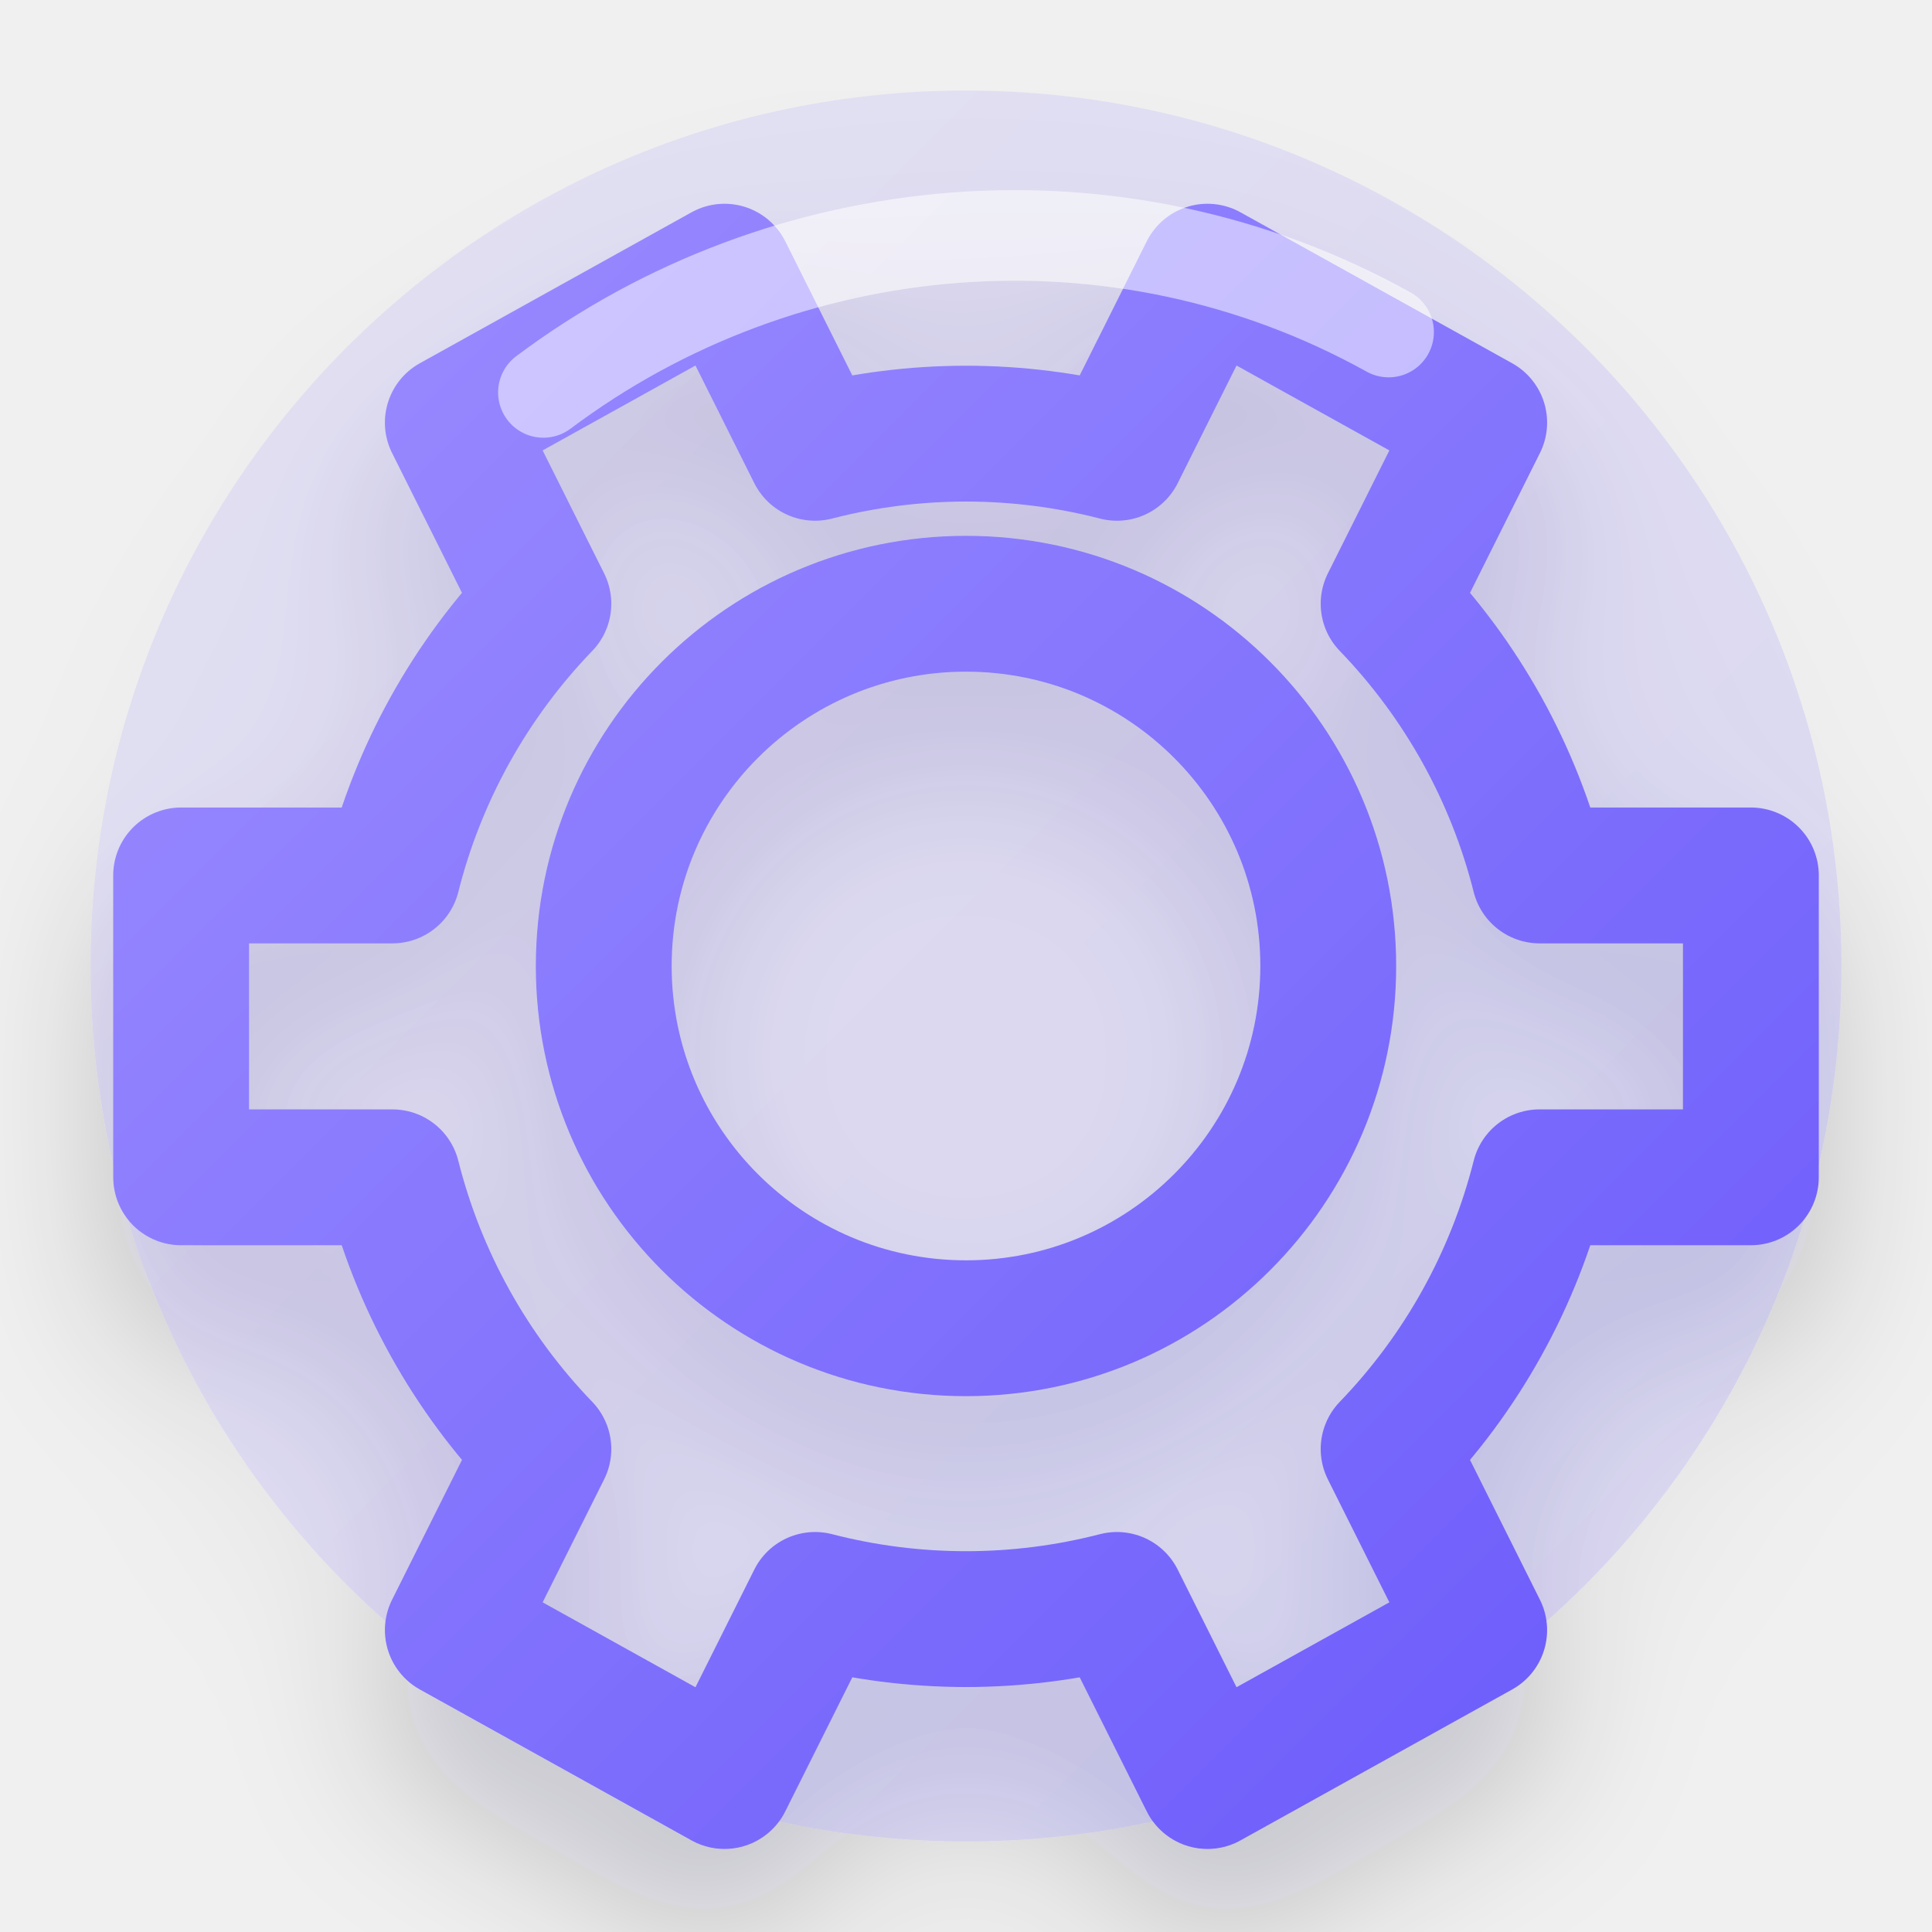
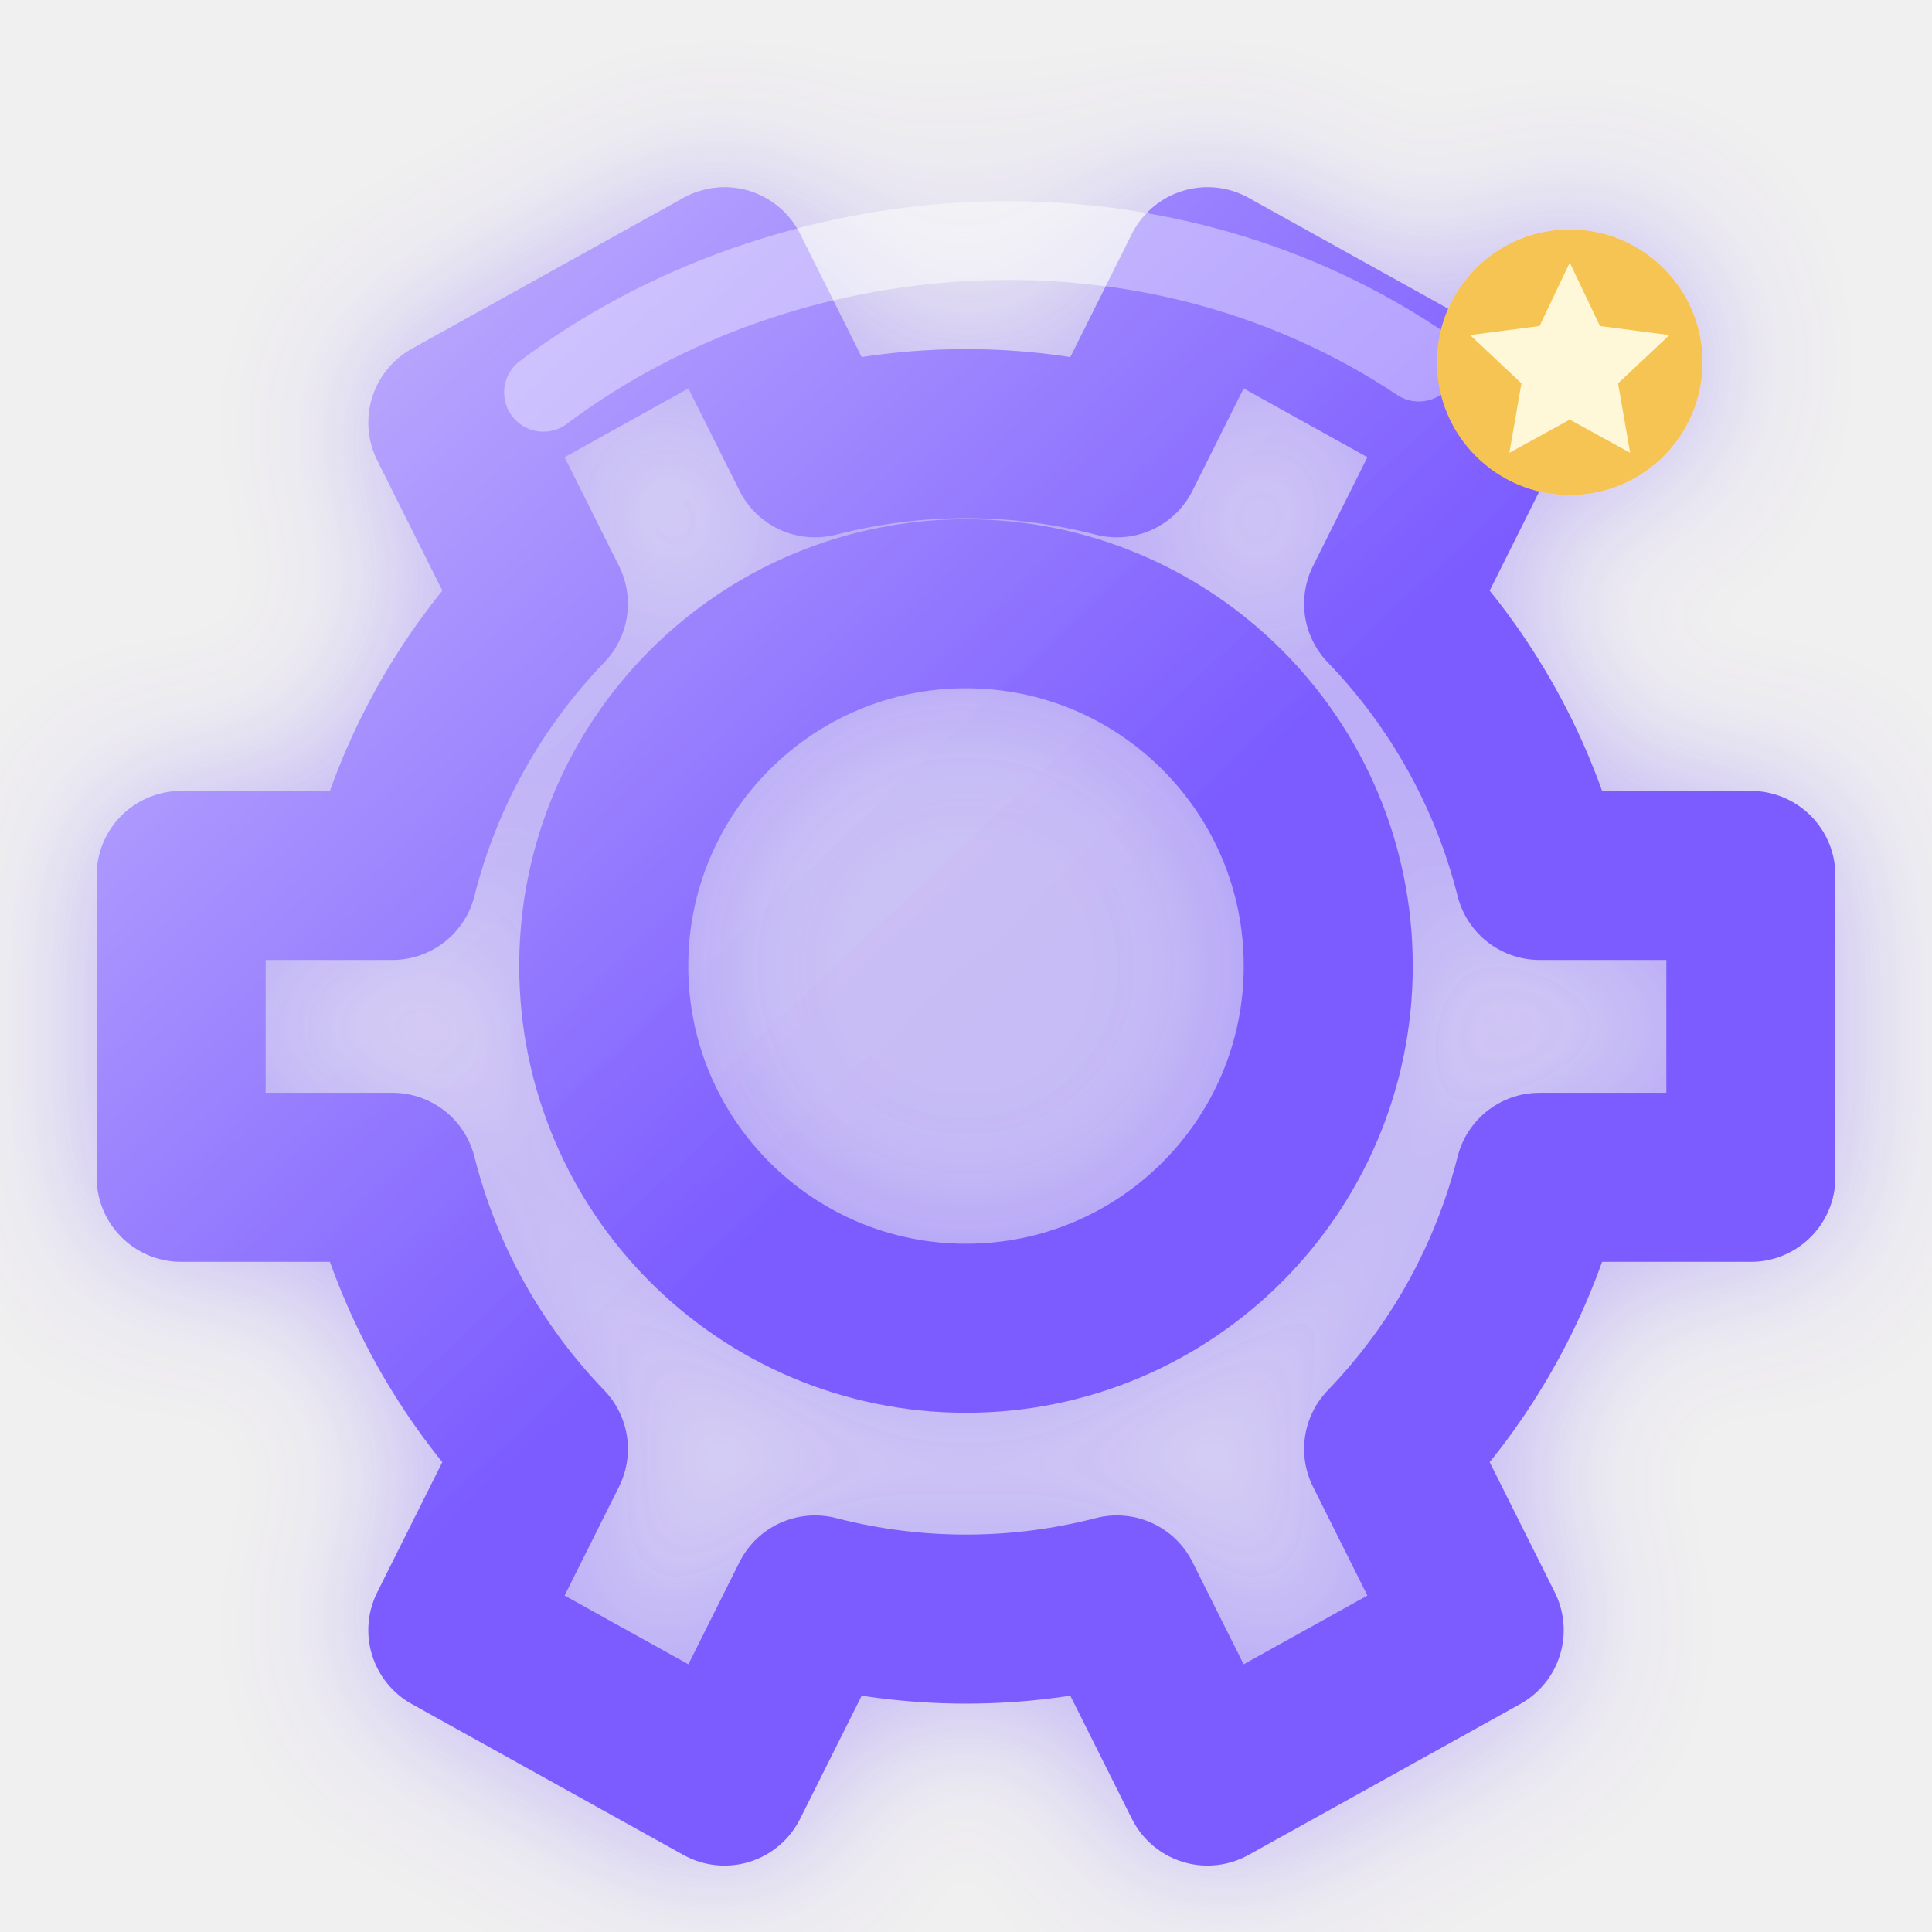
<svg xmlns="http://www.w3.org/2000/svg" viewBox="0 0 64 64" role="img" aria-labelledby="title">
  <defs>
-     <linearGradient id="g" x1="8" y1="8" x2="56" y2="56" gradientUnits="userSpaceOnUse">
-       <stop stop-color="#9B8CFF" />
-       <stop offset="1" stop-color="#6D5DFB" />
+     <linearGradient id="g" x1="8" y1="7" x2="56" y2="58" gradientUnits="userSpaceOnUse">
+       <stop stop-color="#C4B5FD" />
+       <stop offset=".52" stop-color="#7C5CFF" />
+       <stop offset="1" stop-color="#7C5CFF" />
    </linearGradient>
-     <filter id="shadow" x="-25%" y="-25%" width="150%" height="160%">
-       <feDropShadow dx="0" dy="3" stdDeviation="2.5" flood-color="#101828" flood-opacity=".20" />
+     <filter id="shadow" x="-40%" y="-40%" width="180%" height="190%">
+       <feDropShadow dx="0" dy="4" stdDeviation="3" flood-color="#050314" flood-opacity=".50" />
+       <feDropShadow dx="0" dy="0" stdDeviation="2.4" flood-color="#7C5CFF" flood-opacity=".42" />
    </filter>
  </defs>
  <g filter="url(#shadow)">
-     <circle cx="32" cy="32" r="29" fill="url(#g)" opacity=".15" />
-     <g fill="none" stroke="url(#g)" stroke-width="4.5" stroke-linecap="round" stroke-linejoin="round">
+     <g fill="url(#g)" fill-opacity=".14" stroke="url(#g)" stroke-width="5.6" stroke-linecap="round" stroke-linejoin="round">
      <path d="M32 20a12 12 0 1 0 0 24 12 12 0 0 0 0-24Z" />
      <path d="m24 9 3 6a20 20 0 0 1 10 0l3-6 9 5-3 6a20 20 0 0 1 5 9h7v10h-7a20 20 0 0 1-5 9l3 6-9 5-3-6a20 20 0 0 1-10 0l-3 6-9-5 3-6a20 20 0 0 1-5-9H6V29h7a20 20 0 0 1 5-9l-3-6Z" />
    </g>
-     <path d="M18 13c8-6 19-7 28-2" fill="none" stroke="#fff" stroke-opacity=".52" stroke-width="3" stroke-linecap="round" />
+     <path d="M18 13c8-6 20-7 29-1" fill="none" stroke="#fff" stroke-opacity=".38" stroke-width="2.6" stroke-linecap="round" />
+     <g aria-hidden="true">
+       <circle cx="52" cy="12" r="4.4" fill="#F6C453" />
+       <path d="m52 8.7 1 2.1 2.3.3-1.7 1.6.4 2.3-2-1.1-2 1.1.4-2.3-1.7-1.6 2.3-.3Z" fill="#FFF8D8" />
+     </g>
  </g>
</svg>
